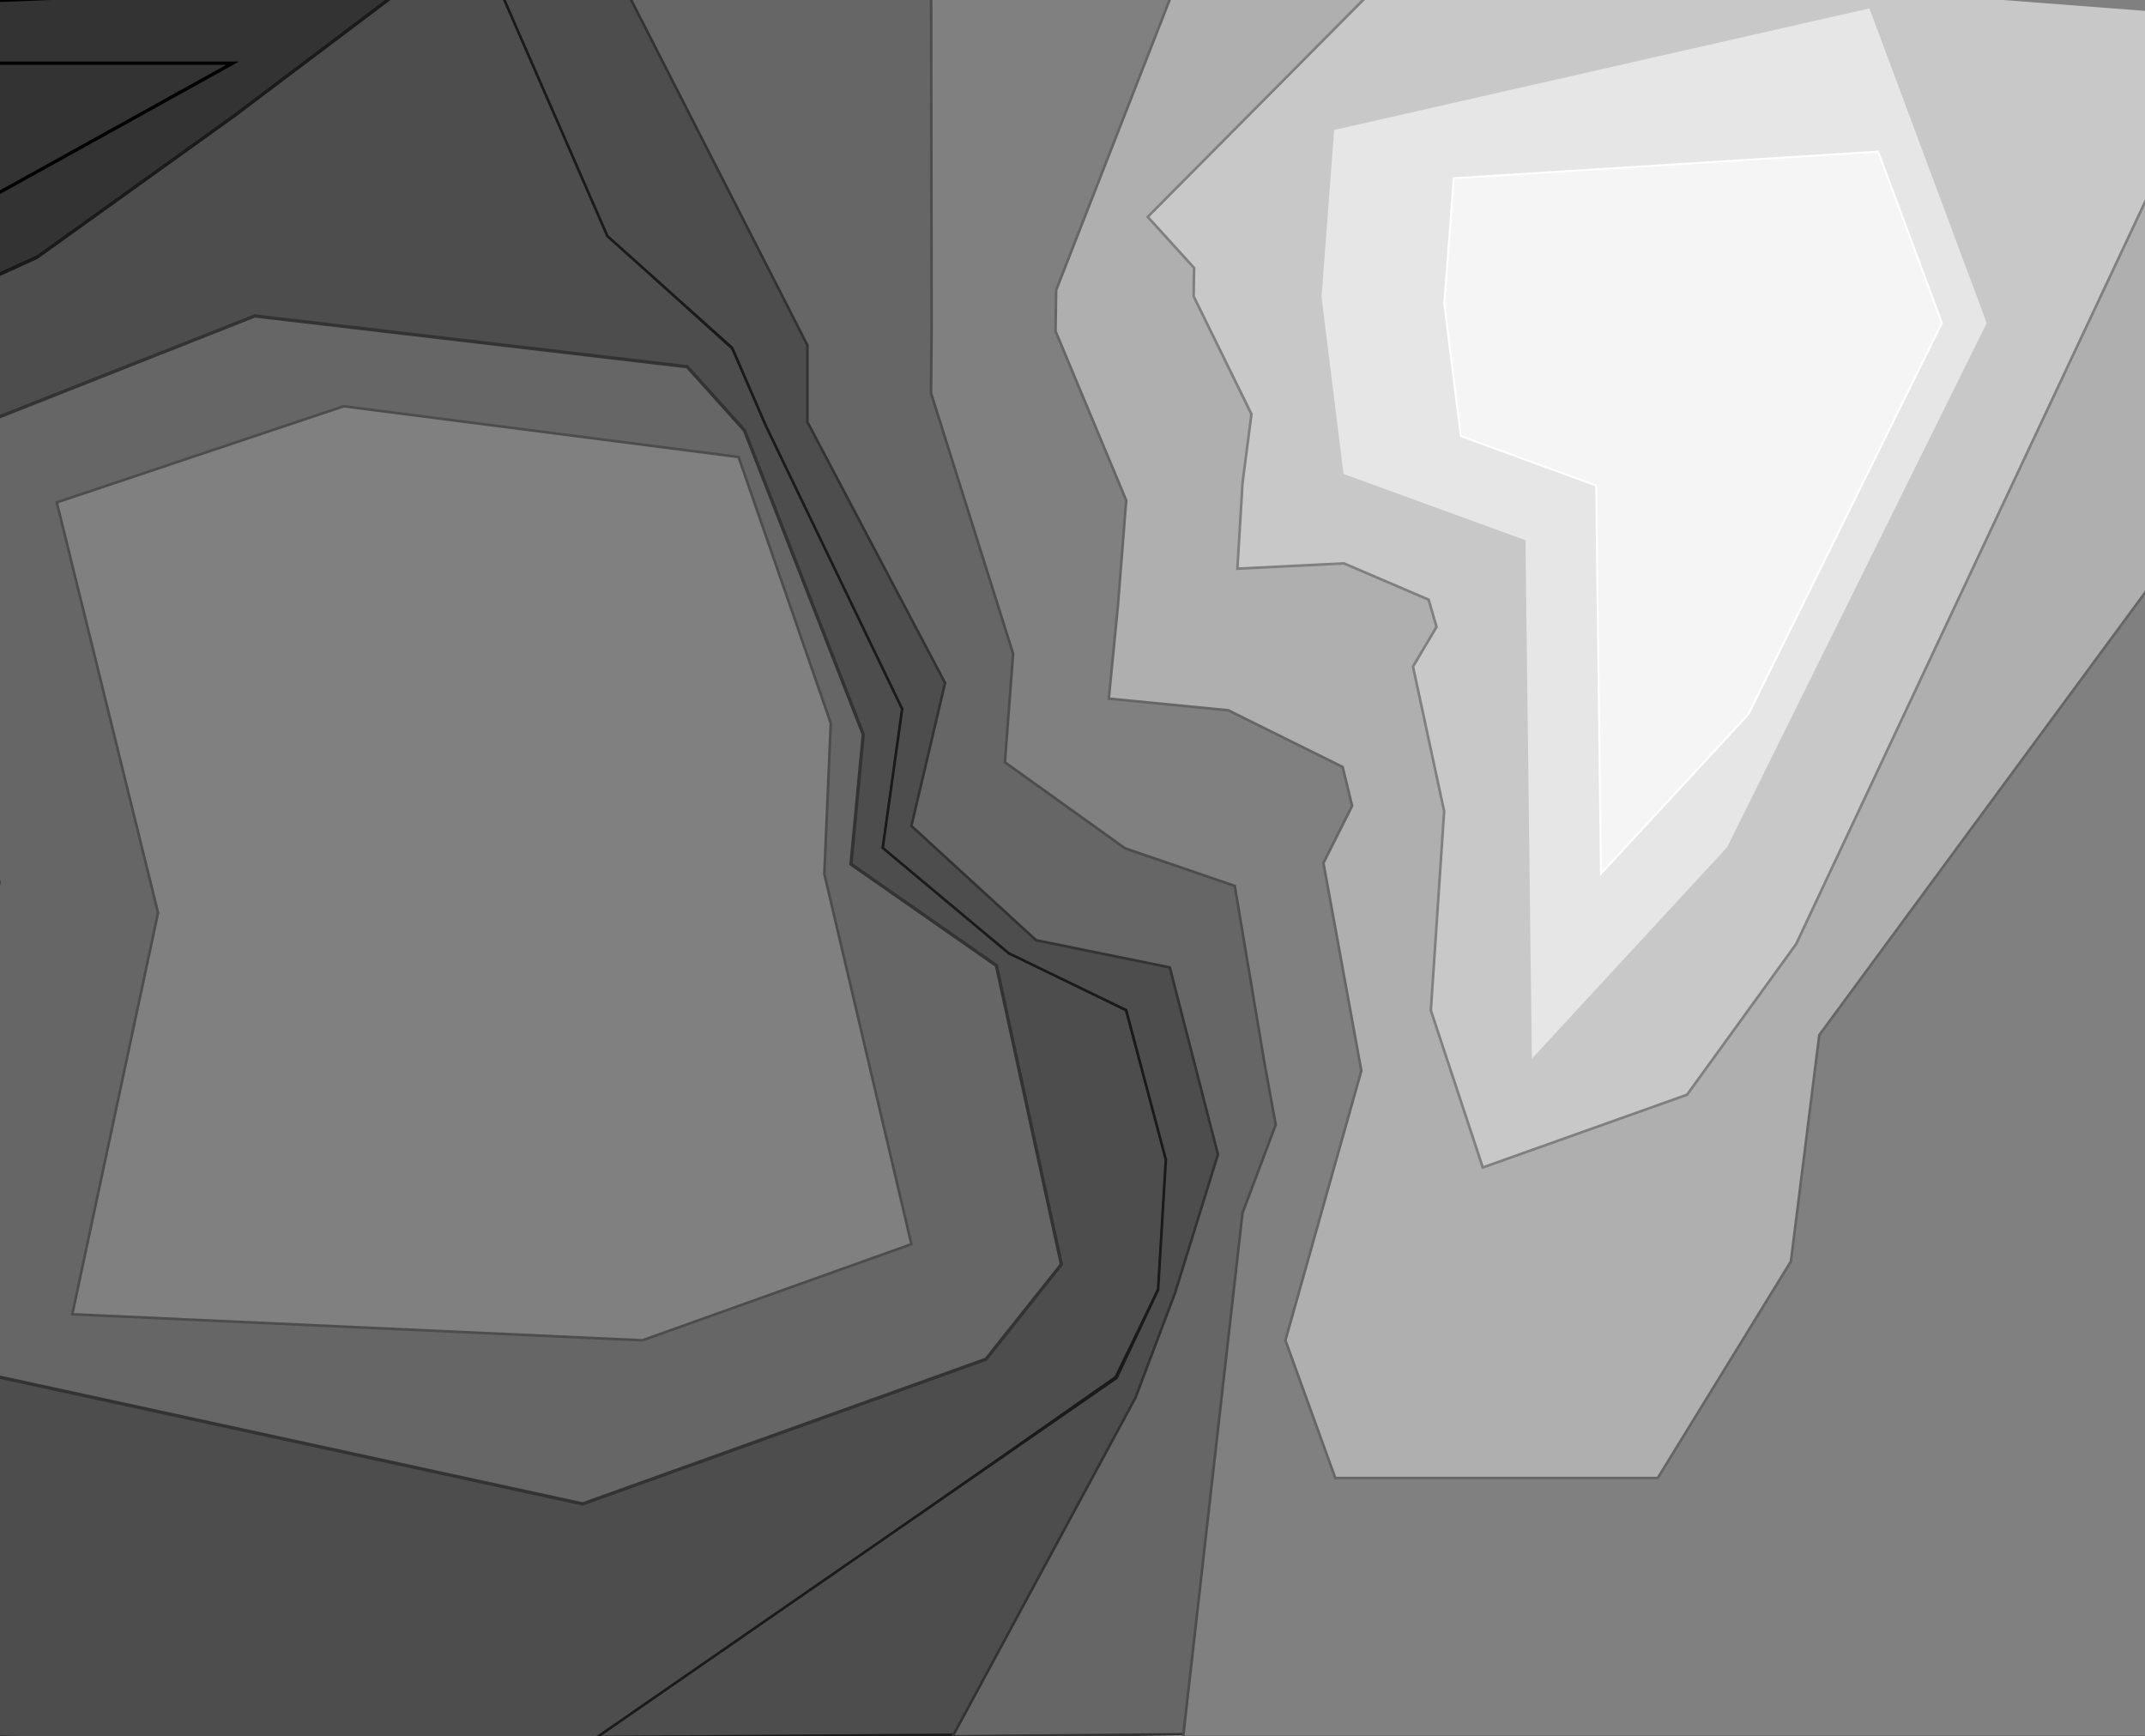
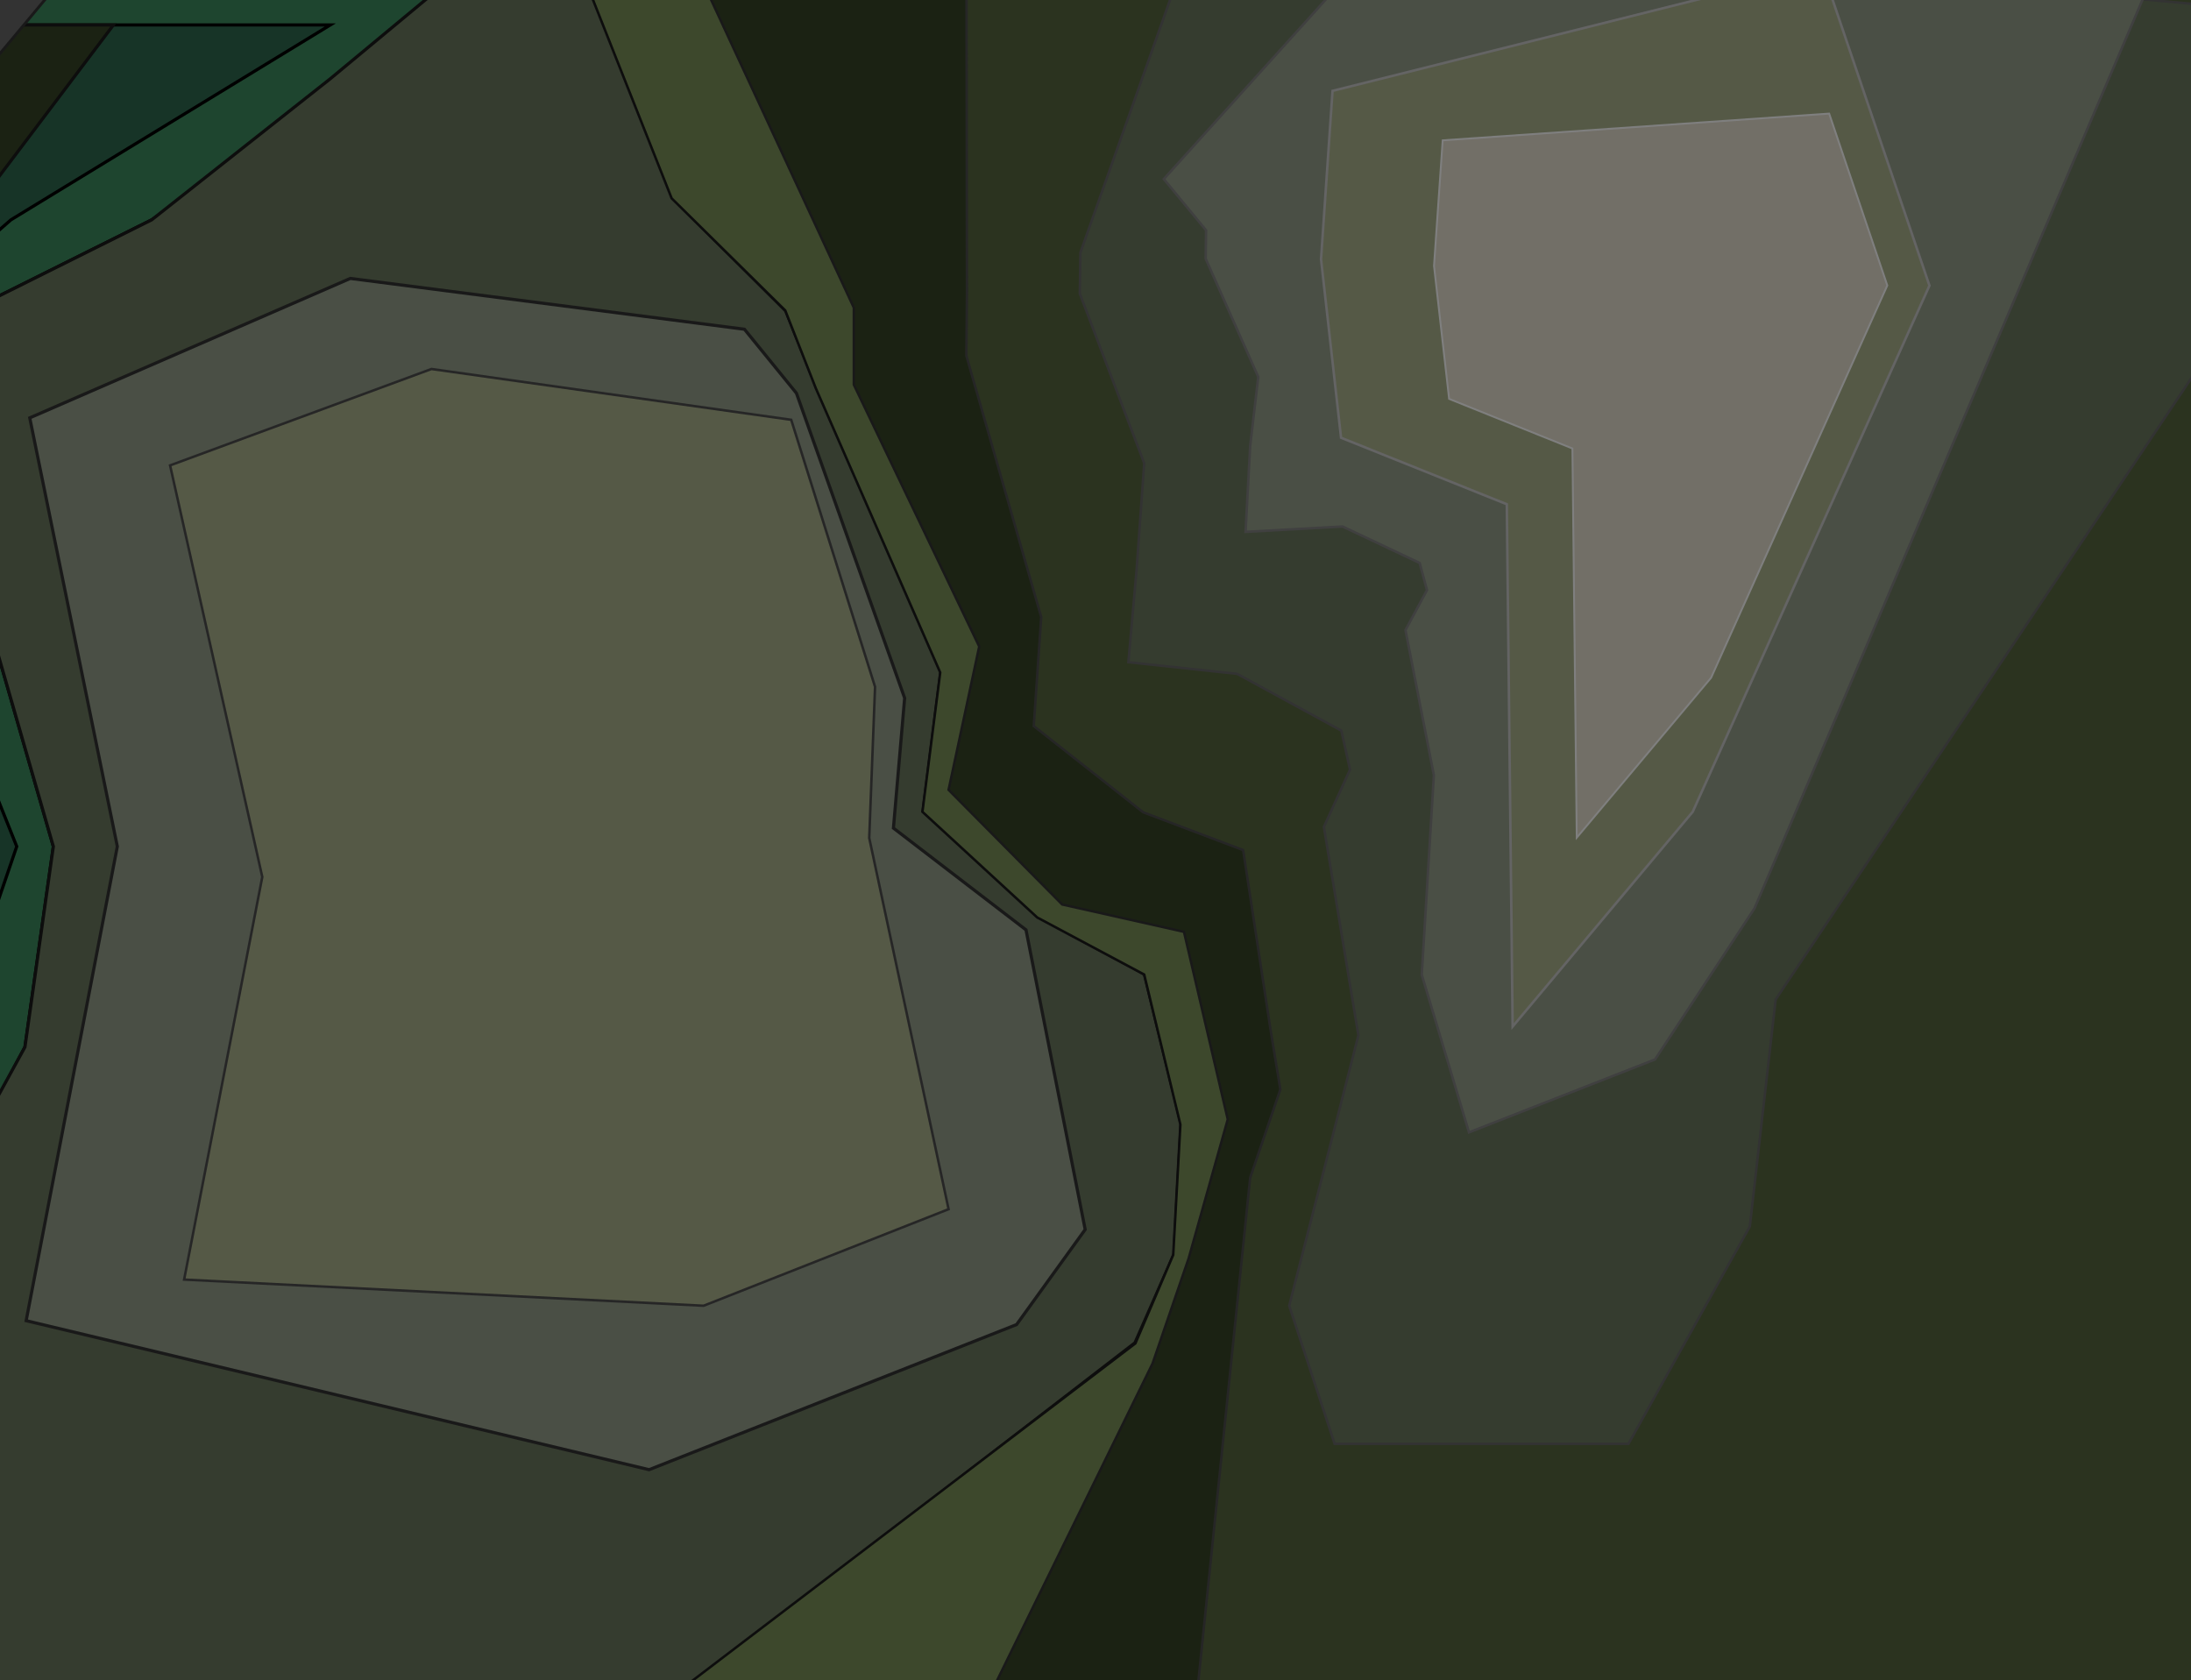
- <svg xmlns="http://www.w3.org/2000/svg" version="1.1" id="Ebene_1" x="0px" y="0px" viewBox="0 0 1466 1186" style="enable-background:new 0 0 1466 1186;" xml:space="preserve">
+ <svg xmlns="http://www.w3.org/2000/svg" version="1.1" id="Ebene_1" x="0px" y="0px" viewBox="0 0 1466 1124" style="enable-background:new 0 0 1466 1124;" xml:space="preserve">
  <style type="text/css">
- 	.st0{fill:#333333;stroke:#000000;stroke-width:2.255;stroke-miterlimit:10;}
- 	.st1{fill:#4D4D4D;stroke:#1A1A1A;stroke-width:2.255;stroke-miterlimit:10;}
- 	.st2{fill:#666666;stroke:#333333;stroke-width:2.006;stroke-miterlimit:10;}
- 	.st3{fill:#808080;stroke:#4D4D4D;stroke-width:2.006;stroke-miterlimit:10;}
- 	.st4{fill:#AFAFAF;stroke:#666666;stroke-width:2.006;stroke-miterlimit:10;}
- 	.st5{fill:#666666;stroke:#333333;stroke-width:2.255;stroke-miterlimit:10;}
- 	.st6{fill:#808080;stroke:#4D4D4D;stroke-width:1.775;stroke-miterlimit:10;}
- 	.st7{fill:#4D4D4D;stroke:#1A1A1A;stroke-width:1.775;stroke-miterlimit:10;}
- 	.st8{fill:#666666;stroke:#333333;stroke-width:1.775;stroke-miterlimit:10;}
- 	.st9{fill:#AFAFAF;stroke:#666666;stroke-width:1.775;stroke-miterlimit:10;}
- 	.st10{fill:#C8C8C8;stroke:#808080;stroke-width:1.775;stroke-miterlimit:10;}
- 	.st11{fill:#E6E6E6;stroke:#C8C8C8;stroke-width:1.775;stroke-miterlimit:10;}
- 	.st12{fill:#F5F5F5;stroke:#FFFFFF;stroke-width:1.323;stroke-miterlimit:10;}
+ 	.st0{fill:#3D8A5E;stroke:#000000;stroke-width:2.11;stroke-miterlimit:10;}
+ 	.st1{fill:#6B785E;stroke:#1A1A1A;stroke-width:2.11;stroke-miterlimit:10;}
+ 	.st2{fill:#2E694F;stroke:#000000;stroke-width:2.11;stroke-miterlimit:10;}
+ 	.st3{fill:#374426;stroke:#1A1A1A;stroke-width:2.11;stroke-miterlimit:10;}
+ 	.st4{fill:#666666;stroke:#333333;stroke-width:1.877;stroke-miterlimit:10;}
+ 	.st5{fill:#808080;stroke:#4D4D4D;stroke-width:1.877;stroke-miterlimit:10;}
+ 	.st6{fill:#AFAFAF;stroke:#666666;stroke-width:1.877;stroke-miterlimit:10;}
+ 	.st7{fill:#949E8B;stroke:#333333;stroke-width:2.11;stroke-miterlimit:10;}
+ 	.st8{fill:#ABB38D;stroke:#4D4D4D;stroke-width:1.661;stroke-miterlimit:10;}
+ 	.st9{fill:#7B9159;stroke:#1A1A1A;stroke-width:1.661;stroke-miterlimit:10;}
+ 	.st10{fill:#374426;stroke:#333333;stroke-width:1.661;stroke-miterlimit:10;}
+ 	.st11{fill:#57673E;stroke:#4D4D4D;stroke-width:1.661;stroke-miterlimit:10;}
+ 	.st12{fill:#6B785E;stroke:#666666;stroke-width:1.661;stroke-miterlimit:10;}
+ 	.st13{fill:#949E8B;stroke:#808080;stroke-width:1.661;stroke-miterlimit:10;}
+ 	.st14{fill:#ABB38D;stroke:#C8C8C8;stroke-width:1.661;stroke-miterlimit:10;}
+ 	.st15{fill:#E5DFCF;stroke:#FFFFFF;stroke-width:1.238;stroke-miterlimit:10;}
+ 	.st16{opacity:0.5;stroke:#1A1A1A;stroke-width:2.324;stroke-miterlimit:10;}
</style>
  <g>
    <g>
-       <polygon class="st0" points="25,176 -145.4,253.2 -122.4,370.4 -48.7,603 -70,739.7 -147.2,871.1 -181.8,947.4 -78,1132.9     -476.7,1121.4 -512,20.2 339.1,-13   " />
-       <polygon class="st1" points="500.8,238.1 415.6,160.9 382.9,-13 282.3,-13 159,79.9 25,176 -145.4,253.2 -122.4,370.4 -48.7,603     -70,739.7 -139.2,854.2 -181.8,947.4 -69.1,1186 401.8,1193.9 762.7,941.2 792,880.8 797.3,792 769.8,690 689.9,650.9 603.8,579     617.1,484 523.9,290.5   " />
-       <polygon class="st0" points="-80.6,176 -196.9,268.3 -173,382.8 -76.2,603 -127.7,739.7 -214.7,843.5 -262.6,973.1 -128.5,1136.3     -506.8,1119.4 -296.5,43.2 159,43.2   " />
-       <polygon class="st1" points="-111.7,173.3 -251.1,278.1 -220.9,407.7 -121.5,609.2 -150.8,716.6 -243.1,819.6 -307.9,971.4     -215.7,1134.5 -520.4,1121.2 -459.2,43.2 -3.7,43.2   " />
-       <polygon class="st2" points="-192.9,176 -315.4,267.9 -261.3,439.2 -194.7,597.2 -226.7,719.7 -326.1,835.1 -348.3,978.9     -296.3,1126.5 -539.2,1120.8 -395.9,4.1 -34.9,4.1   " />
-       <polygon class="st3" points="-273.7,123.2 -362.5,204 -395.3,291.8 -362.5,455.2 -267.5,545.7 -271.9,704.6 -371.3,788.9     -382.9,962 -440.6,1014.4 -580.6,1045.9 -580.6,176 -148.5,-4.6 -171.9,66.8   " />
-       <polygon class="st4" points="-300.3,123.2 -404.2,168.4 -439.7,266.1 -420.2,472.9 -374,536 -322.5,578.6 -320.8,677.1     -398,788.9 -405.1,901.7 -440.6,937.2 -597.7,970 -594.8,11.1 -210.9,17.5   " />
-       <polygon class="st5" points="469.7,250.6 174.1,215.9 -66.4,310.9 -0.7,603 -69.1,926.1 398.2,1027.7 673.9,928.8 725.4,864     681,659.8 581.6,590.5 590,501.9 508.8,294.1   " />
-       <polygon class="st6" points="504.8,312.3 234.9,277.6 38.8,343.3 108,623.8 49.4,898.1 439.1,915.9 622.9,850.2 563.4,597.2     567.8,494.2   " />
-       <polygon class="st7" points="415.1,161.3 500.4,237.7 523.4,290.9 616.6,484.5 603.3,579.4 689.4,651.4 769.7,690.3 796.8,792.5     791.5,881.3 763.1,941.6 408.2,1187 1245.3,1181.8 1243.4,148.2 330.8,-31.9   " />
-       <polygon class="st8" points="415.1,-31.9 551.8,235.9 551.8,288.3 645.9,466.7 622.9,564.4 708.1,642.5 799.5,661.1 832.4,788.9     803,883.8 776,955.2 651.1,1186.5 1249.2,1181.2 1243.4,-31.9   " />
-       <polygon class="st6" points="636.3,-50.1 636.7,225.4 636.3,268.6 692.4,446.7 686.8,520.9 768.9,579.7 843.9,605.4 864.4,727.6     871.9,768.6 849.2,828.8 808.6,1187 1484.5,1187 2061.3,-71.3   " />
-       <polygon class="st9" points="1243.4,707.3 1732.5,43.2 811.8,-31.9 721.8,198.3 721.4,226.3 769.7,341.9 764,414.3 757.8,477.4     839.5,485.4 917.6,524.1 924.1,550.7 904.5,589.7 930.4,731.7 878.5,915.9 912.6,1010 1133,1010 1224,862   " />
-       <polygon class="st10" points="1525.7,11.1 963.3,-31.9 784.4,148.2 816.1,183.1 815.8,202.5 855.3,283 849.2,330 845.7,388.6     918.5,385 976.4,409.8 981.8,428.4 965.7,455.5 987,554.4 977.9,690.4 1013.4,797.8 1153,748.1 1227.6,645.1   " />
-       <polygon class="st11" points="911,88.1 902.3,202.9 917.4,324.5 1041.7,369.8 1046.1,725.7 1181.2,579.4 1358.8,220.8 1278.2,4.7       " />
-       <polygon class="st12" points="993.6,121.8 987.1,207.4 998.4,298 1090.9,331.8 1094.2,597 1195,488 1327.2,220.7 1283.6,103.6       " />
+       <polygon class="st0" points="101.5,147.1 -50.5,222.9 -30,338 35.7,566.4 16.7,700.6 -52.1,829.7 -83,904.6 9.6,1086.8     -346,1075.5 -377.5,-5.9 381.6,-38.5   " />
+       <polygon class="st1" points="525.8,208.1 449.8,132.3 420.6,-38.5 330.9,-38.5 221,52.7 101.5,147.1 -50.5,222.9 -30,338     35.7,566.4 16.7,700.6 -45,813.1 -83,904.6 -14.3,1138.3 437.5,1146.7 759.4,898.5 785.5,839.2 790.2,752 765.7,651.8     694.4,613.4 617.6,542.8 629.5,449.5 546.4,259.5   " />
+       <polygon class="st2" points="7.3,147.1 -96.4,237.7 -75.1,350.2 11.2,566.4 -34.7,700.6 -112.3,802.6 -155,929.8 -35.4,1090.1     -372.8,1073.5 -185.3,16.7 221,16.7   " />
+       <polygon class="st3" points="-20.5,144.4 -144.8,247.3 -117.8,374.6 -29.2,572.5 -55.3,678 -137.6,779.1 -195.4,928.2     -113.2,1088.3 -384.9,1075.3 -330.4,16.7 75.9,16.7   " />
+       <polygon class="st4" points="-92.9,147.1 -202.1,237.3 -153.9,405.5 -94.5,560.7 -123,681 -211.7,794.3 -231.5,935.5     -185.1,1080.5 -401.7,1074.9 -273.9,-21.7 48,-21.7   " />
+       <polygon class="st5" points="-164.9,95.2 -244.1,174.6 -273.4,260.8 -244.1,421.3 -159.4,510.1 -163.3,666.2 -252,749     -262.3,918.9 -313.8,970.4 -438.6,1001.3 -438.6,147.1 -53.3,-30.3 -74.1,39.9   " />
+       <polygon class="st6" points="-188.7,95.2 -281.3,139.6 -313,235.6 -295.6,438.6 -254.4,500.6 -208.5,542.4 -206.9,639.2     -275.8,749 -282.1,859.7 -313.8,894.6 -453.9,926.8 -451.3,-14.8 -108.9,-8.6   " />
+       <polygon class="st7" points="498.1,220.3 234.4,186.3 19.9,279.6 78.5,566.4 17.5,883.7 434.3,983.4 680.2,886.3 726.1,822.7     686.5,622.2 597.8,554.1 605.3,467.1 532.9,263.1   " />
+       <polygon class="st8" points="529.4,280.9 288.7,246.9 113.8,311.4 175.5,586.8 123.2,856.2 470.8,873.7 634.7,809.1 581.6,560.7     585.5,459.6   " />
+       <polygon class="st9" points="449.4,132.7 525.4,207.7 545.9,259.9 629.1,450 617.2,543.2 694,613.9 765.6,652.1 789.8,752.5     785,839.7 759.7,898.9 443.2,1139.9 1189.8,1134.8 1188.1,119.8 374.2,-57.1   " />
+       <polygon class="st10" points="449.4,-57.1 571.3,205.9 571.3,257.4 655.2,432.6 634.7,528.5 710.7,605.2 792.2,623.5 821.5,749     795.3,842.1 771.2,912.3 659.8,1139.4 1193.2,1134.2 1188.1,-57.1   " />
+       <polygon class="st11" points="646.6,-74.9 647,195.6 646.6,238 696.7,412.9 691.7,485.8 764.9,543.5 831.8,568.8 850.1,688.8     856.7,729 836.5,788.1 800.3,1139.9 1515.9,1139.9 1917.5,-95.8   " />
+       <polygon class="st12" points="1188.1,668.8 1624.3,16.7 803.1,-57.1 722.9,169 722.5,196.5 765.6,310 760.5,381.1 755,443.1     827.8,450.9 897.5,488.9 903.3,515 885.8,553.3 908.9,692.8 862.6,873.7 893,966.1 1089.6,966.1 1170.8,820.7   " />
+       <polygon class="st13" points="1439.8,-14.8 938.3,-57.1 778.7,119.8 807,154.1 806.7,173.1 841.9,252.2 836.5,298.3 833.4,355.9     898.3,352.3 949.9,376.7 954.8,394.9 940.4,421.6 959.4,518.7 951.3,652.2 982.9,757.7 1107.4,708.9 1174,607.7   " />
+       <polygon class="st14" points="891.6,60.8 883.9,173.5 897.3,292.9 1008.2,337.4 1012.1,686.9 1132.6,543.2 1291,191.1     1219.1,-21.1   " />
+       <polygon class="st15" points="965.3,93.9 959.5,177.9 969.6,266.9 1052.1,300.1 1055,560.5 1144.9,453.5 1262.8,191 1223.9,76       " />
    </g>
  </g>
+   <rect x="-72.3" y="-57.1" class="st16" width="1612.6" height="1238.1" />
</svg>
